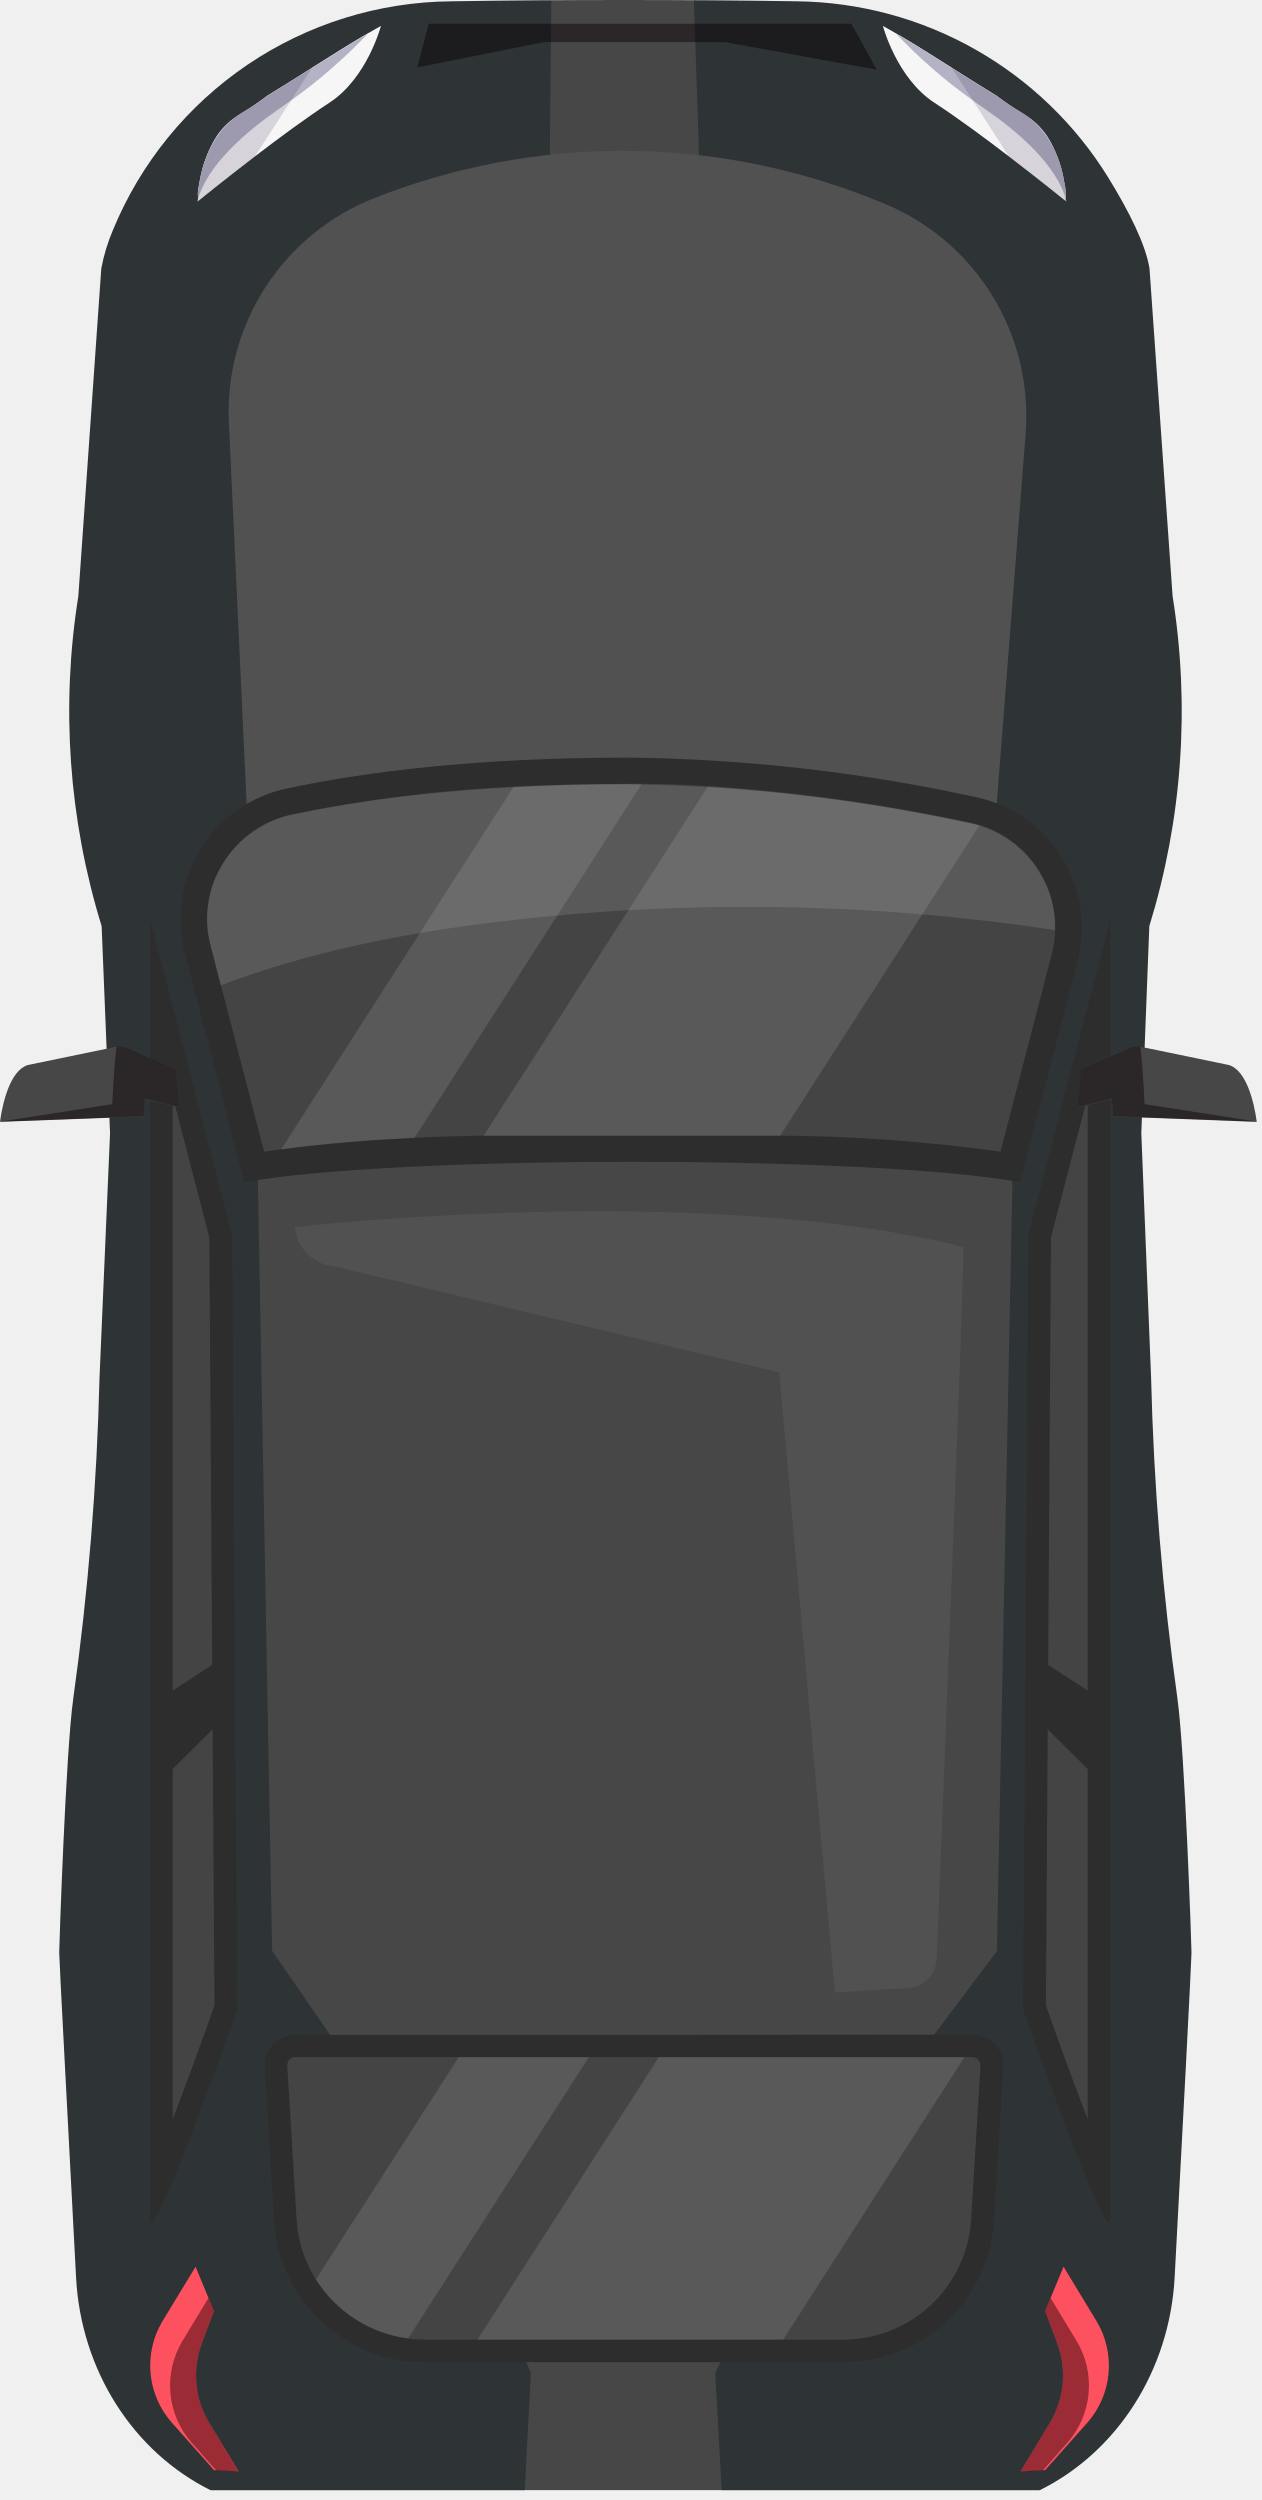
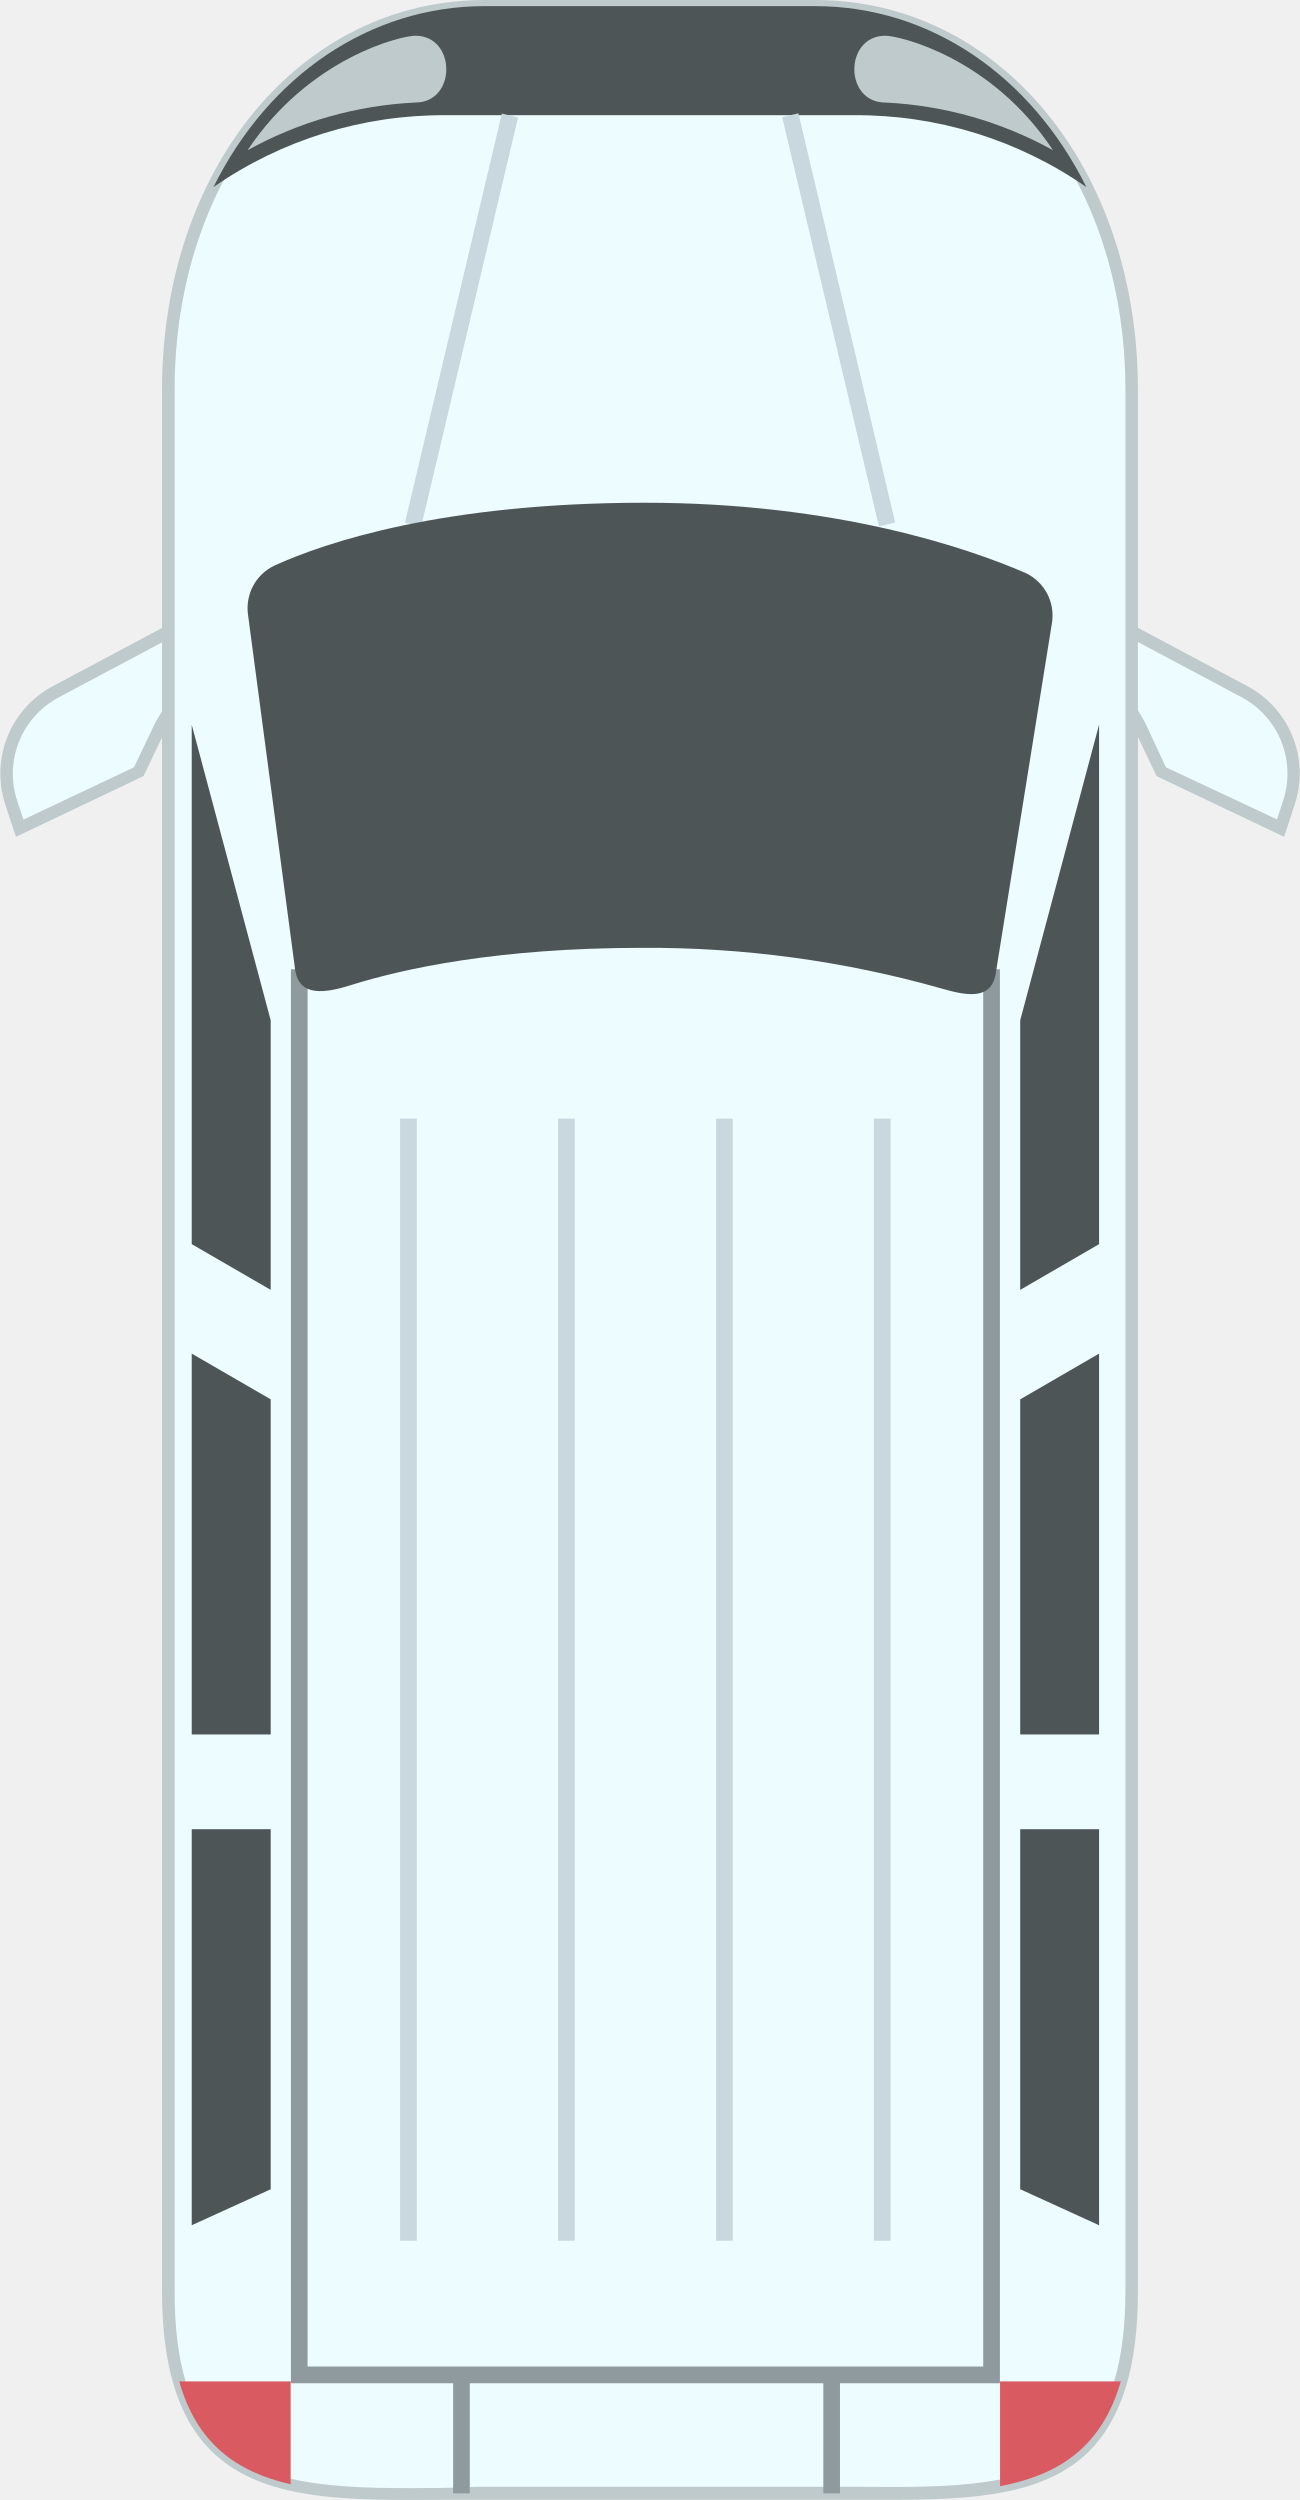
- <svg xmlns="http://www.w3.org/2000/svg" width="54" height="107" viewBox="0 0 54 107" fill="none">
-   <mask id="mask0_29_1670" style="mask-type:luminance" maskUnits="userSpaceOnUse" x="2" y="0" width="49" height="107">
-     <path d="M48.848 48.503L49.191 39.638C50.6 35.068 50.941 30.236 50.187 25.514L49.198 11.487C49.032 10.465 48.335 9.065 47.433 7.599C46.03 5.325 44.076 3.441 41.752 2.122C39.427 0.803 36.808 0.093 34.136 0.056C29.544 -0.017 24.007 -0.02 19.308 0.056C16.199 0.084 13.169 1.028 10.594 2.77C8.02 4.512 6.016 6.974 4.833 9.848C4.608 10.376 4.441 10.927 4.335 11.491L3.353 25.514C2.599 30.236 2.94 35.068 4.35 39.638L4.71 48.503L4.259 58.971C4.148 63.56 3.773 68.14 3.137 72.687C2.812 74.986 2.534 83.342 2.534 83.57C2.534 83.902 2.953 91.648 3.256 97.484C3.469 101.455 5.7 104.942 9.031 106.591H44.48C47.83 104.942 50.057 101.44 50.274 97.484C50.591 91.648 50.996 83.902 50.996 83.57C50.996 83.342 50.714 74.986 50.393 72.687C49.754 68.14 49.378 63.56 49.267 58.971L48.848 48.503Z" fill="white" />
-   </mask>
-   <g mask="url(#mask0_29_1670)">
-     <path d="M51.595 45.222L51.977 35.794C53.563 30.953 53.948 25.8 53.1 20.778L51.988 5.878C51.371 2.228 47.895 -0.98 44.264 -1.251L35.962 -1.868C29.605 -2.35 23.221 -2.35 16.864 -1.868L9.258 -1.284C5.631 -1.006 2.162 2.207 1.545 5.852L0.433 20.774C-0.416 25.796 -0.032 30.949 1.552 35.79L1.946 45.222L1.44 56.361C1.314 61.243 0.891 66.113 0.173 70.943C-0.188 73.383 -0.502 75.574 -0.502 75.816C-0.502 76.177 -0.032 90.706 0.325 96.91C0.437 98.961 1.102 100.942 2.249 102.646C3.396 104.349 4.982 105.71 6.84 106.584H46.704C48.56 105.707 50.143 104.344 51.287 102.639C52.431 100.935 53.093 98.953 53.201 96.903C53.562 90.698 54.031 76.163 54.031 75.809C54.031 75.567 53.714 73.376 53.353 70.936C52.636 66.105 52.213 61.236 52.086 56.354L51.595 45.222Z" fill="#474747" />
-     <g style="mix-blend-mode:multiply">
-       <path d="M29.591 -3.211L30.049 10.57L43.044 17.118L41.997 33.527L43.488 42.811L42.665 83.512C42.665 83.512 33.067 96.246 32.843 96.69C32.62 97.134 30.613 101.578 30.613 101.578L31.168 111.648L48.581 113.424L57.399 89.211L57.172 42.255L54.046 5.824L51.158 -2.767L29.591 -3.211Z" fill="#A6B8BD" />
-     </g>
-     <g style="mix-blend-mode:multiply">
-       <path d="M23.628 -3.211L23.498 9.899L11.081 16.187L12.262 33.512L10.894 42.796L11.648 83.497C11.648 83.497 20.455 96.232 20.672 96.676C20.888 97.12 22.722 101.563 22.722 101.563L22.195 111.637L6.219 113.413L-1.87 95.496L-1.664 42.255L1.202 5.824L3.866 -2.767L23.628 -3.211Z" fill="#A6B8BD" />
-     </g>
-     <path d="M10.648 36.378L9.796 18.085C9.701 16.04 10.247 14.017 11.358 12.297C12.468 10.577 14.088 9.246 15.99 8.491C22.83 5.778 30.447 5.778 37.287 8.491L37.723 8.664C39.675 9.439 41.327 10.818 42.438 12.6C43.548 14.382 44.059 16.472 43.896 18.565L42.495 36.512L10.648 36.378Z" fill="#525151" />
-     <g style="mix-blend-mode:multiply">
-       <path d="M18.351 1.016H36.442L37.521 2.983L31.035 1.803H23.267L17.86 2.885L18.351 1.016Z" fill="#9C888B" />
-     </g>
-   </g>
-   <path d="M26.913 32.426C20.289 32.426 15.528 33.054 12.28 33.747C11.524 33.904 10.807 34.213 10.173 34.654C9.539 35.096 9.002 35.661 8.593 36.316C8.183 36.971 7.911 37.703 7.792 38.466C7.674 39.229 7.711 40.008 7.901 40.757L10.457 50.6C16.842 49.434 37.279 49.434 43.665 50.6L46.123 41.121C46.315 40.373 46.353 39.593 46.235 38.828C46.117 38.065 45.844 37.333 45.434 36.677C45.025 36.022 44.486 35.456 43.851 35.015C43.216 34.574 42.498 34.267 41.741 34.112C36.868 33.048 31.9 32.483 26.913 32.426Z" fill="#2D2D2D" />
-   <path opacity="0.11" d="M45.159 39.807C45.151 40.151 45.104 40.492 45.018 40.825L42.82 49.293C39.695 48.855 36.544 48.625 33.388 48.604H31.883H22.238H20.694C19.769 48.622 18.773 48.647 17.737 48.694C15.882 48.781 13.911 48.932 12.027 49.189L11.305 49.293L9.453 42.157L9.017 40.461C8.859 39.867 8.825 39.247 8.918 38.64C9.01 38.032 9.227 37.45 9.554 36.931C9.882 36.4 10.315 35.942 10.825 35.584C11.336 35.226 11.915 34.975 12.525 34.848C15.642 34.21 18.804 33.816 21.982 33.671C23.556 33.589 25.201 33.548 26.916 33.548C27.093 33.548 27.277 33.548 27.454 33.548C28.411 33.548 29.356 33.592 30.291 33.642C34.061 33.889 37.808 34.41 41.502 35.202C41.647 35.234 41.784 35.267 41.918 35.306C42.979 35.632 43.886 36.331 44.473 37.274C44.95 38.031 45.189 38.913 45.159 39.807Z" fill="white" />
-   <path opacity="0.11" d="M45.159 39.807C37.278 38.616 29.271 38.494 21.358 39.447C17.319 39.93 13.24 40.728 9.446 42.175L9.009 40.479C8.852 39.885 8.818 39.265 8.91 38.658C9.003 38.05 9.22 37.468 9.547 36.949C9.875 36.418 10.308 35.96 10.818 35.602C11.329 35.244 11.907 34.993 12.518 34.866C16.539 34.003 21.379 33.57 26.913 33.57C31.818 33.63 36.705 34.187 41.499 35.23C42.109 35.356 42.687 35.605 43.197 35.961C43.708 36.317 44.141 36.773 44.469 37.302C44.942 38.051 45.182 38.923 45.159 39.807Z" fill="white" />
-   <path opacity="0.11" d="M27.454 33.57L17.737 48.705C15.882 48.792 13.911 48.943 12.027 49.199L21.982 33.678C23.556 33.597 25.201 33.556 26.916 33.556C27.093 33.563 27.274 33.563 27.454 33.57Z" fill="white" />
-   <path opacity="0.11" d="M41.918 35.328L33.388 48.615H31.883H22.238H20.694L30.291 33.671C34.061 33.917 37.808 34.438 41.502 35.23C41.651 35.256 41.784 35.288 41.918 35.328Z" fill="white" />
-   <path d="M44.011 52.845L47.523 39.331V94.95C47.523 96.611 43.791 86.013 43.791 86.013L44.011 52.845Z" fill="#2D2D2D" />
-   <path opacity="0.11" d="M46.552 90.702C45.986 89.226 45.35 87.493 44.766 85.84L44.982 52.957L46.552 46.929V90.702Z" fill="white" />
-   <path d="M44.448 73.625L47.083 76.242L46.718 72.463L44.816 71.228L44.448 73.625Z" fill="#2D2D2D" />
-   <path d="M9.933 52.845L6.421 39.331V94.95C6.421 96.611 10.154 86.013 10.154 86.013L9.933 52.845Z" fill="#2D2D2D" />
-   <path opacity="0.11" d="M7.392 90.702C7.959 89.226 8.594 87.493 9.179 85.84L8.959 52.957L7.392 46.929V90.702Z" fill="white" />
-   <path d="M9.493 73.625L6.858 76.242L7.223 72.463L9.125 71.228L9.493 73.625Z" fill="#2D2D2D" />
-   <path d="M27.281 87.093H12.641C12.463 87.092 12.288 87.128 12.125 87.198C11.961 87.267 11.814 87.37 11.692 87.498C11.569 87.626 11.474 87.778 11.412 87.944C11.35 88.11 11.322 88.287 11.33 88.464L11.731 95.066C11.835 96.706 12.561 98.244 13.762 99.365C14.962 100.487 16.546 101.108 18.188 101.101H36.084C37.727 101.106 39.309 100.485 40.51 99.363C41.709 98.242 42.436 96.705 42.542 95.066L42.939 88.464C42.95 88.286 42.924 88.108 42.863 87.94C42.803 87.773 42.708 87.619 42.585 87.49C42.463 87.36 42.315 87.257 42.151 87.187C41.987 87.117 41.811 87.081 41.632 87.082L27.281 87.093Z" fill="#2D2D2D" />
-   <path opacity="0.11" d="M41.965 88.403L41.564 95.004C41.475 96.397 40.859 97.702 39.841 98.656C38.823 99.609 37.48 100.139 36.085 100.137H18.189C17.947 100.137 17.706 100.121 17.467 100.09C16.664 99.985 15.894 99.703 15.212 99.267C14.53 98.83 13.953 98.249 13.521 97.564C13.032 96.794 12.747 95.912 12.695 95.001L12.294 88.399C12.293 88.307 12.326 88.218 12.388 88.15C12.419 88.117 12.457 88.09 12.5 88.072C12.542 88.054 12.588 88.045 12.633 88.045H41.622C41.668 88.046 41.713 88.055 41.756 88.074C41.798 88.093 41.836 88.12 41.867 88.153C41.899 88.187 41.923 88.227 41.938 88.271C41.954 88.314 41.96 88.36 41.957 88.406L41.965 88.403Z" fill="white" />
-   <path d="M12.615 52.52C12.615 52.52 29.862 50.535 41.228 53.368C41.322 53.394 40.088 83.822 40.088 83.822C40.081 84.151 39.95 84.465 39.721 84.7C39.492 84.935 39.181 85.075 38.853 85.089L35.734 85.273L33.349 58.739L14.355 54.209C13.913 54.176 13.497 53.989 13.179 53.68C12.861 53.372 12.662 52.961 12.615 52.52Z" fill="#525151" />
-   <path d="M45.65 8.635C45.65 8.635 44.538 7.733 43.174 6.69C42.134 5.892 40.943 5.015 39.983 4.391C38.37 3.333 37.788 1.109 37.788 1.109L38.341 1.424L38.6 1.572C39.171 1.907 39.929 2.387 40.723 2.889C40.784 2.932 40.842 2.968 40.903 3.005C41.503 3.384 42.116 3.766 42.668 4.105L42.708 4.138C43.069 4.409 43.43 4.654 43.766 4.86C43.824 4.892 43.881 4.925 43.935 4.961C43.958 4.975 43.98 4.991 44 5.008C44.319 5.229 44.594 5.507 44.812 5.827C45.172 6.398 45.417 7.033 45.534 7.697C45.534 7.751 45.556 7.805 45.563 7.856C45.589 7.986 45.603 8.105 45.614 8.217C45.625 8.329 45.614 8.329 45.614 8.379C45.612 8.401 45.612 8.422 45.614 8.444V8.502C45.612 8.52 45.612 8.538 45.614 8.556V8.61C45.628 8.615 45.64 8.624 45.65 8.635Z" fill="#F6F6F6" />
-   <path d="M45.65 8.635C45.267 7.083 43.564 5.636 42.185 4.683C41.993 4.553 41.806 4.419 41.622 4.286C40.438 3.442 39.34 2.486 38.341 1.431L38.6 1.579C39.171 1.914 39.929 2.394 40.723 2.896C40.784 2.94 40.842 2.976 40.903 3.012C41.502 3.391 42.116 3.773 42.668 4.113L42.708 4.145C43.009 4.367 43.321 4.573 43.643 4.762C43.744 4.821 43.842 4.884 43.935 4.954C43.958 4.968 43.98 4.984 44 5.001C44.319 5.222 44.594 5.5 44.812 5.82C45.172 6.391 45.417 7.026 45.534 7.69C45.534 7.744 45.556 7.798 45.563 7.848C45.589 7.978 45.603 8.098 45.614 8.209C45.625 8.321 45.614 8.321 45.614 8.372C45.612 8.394 45.612 8.415 45.614 8.437V8.495C45.612 8.513 45.612 8.531 45.614 8.549V8.603C45.629 8.61 45.641 8.621 45.65 8.635Z" fill="#B3B3C5" />
-   <g style="mix-blend-mode:multiply">
-     <path d="M45.65 8.635C45.65 8.635 44.538 7.733 43.174 6.69L41.622 4.279L40.726 2.889C40.788 2.932 40.846 2.968 40.907 3.004C41.506 3.383 42.12 3.766 42.672 4.105L42.712 4.138C43.013 4.359 43.325 4.565 43.647 4.755C43.748 4.813 43.845 4.877 43.939 4.946C43.961 4.961 43.983 4.977 44.004 4.993C44.817 5.682 45.364 6.633 45.549 7.682C45.549 7.737 45.57 7.791 45.578 7.841C45.603 7.971 45.617 8.09 45.628 8.202C45.639 8.314 45.628 8.314 45.628 8.365C45.628 8.415 45.628 8.451 45.628 8.487C45.626 8.505 45.626 8.524 45.628 8.542V8.596C45.639 8.607 45.646 8.621 45.65 8.635Z" fill="#DFDBE2" />
-   </g>
-   <path d="M8.443 8.635C8.443 8.635 9.554 7.733 10.915 6.69C11.958 5.892 13.15 5.015 14.106 4.391C15.723 3.333 16.304 1.109 16.304 1.109L15.748 1.424L15.492 1.572C14.922 1.907 14.164 2.387 13.366 2.889C13.308 2.931 13.248 2.969 13.186 3.005C12.586 3.384 11.976 3.766 11.421 4.105L11.381 4.138C11.02 4.409 10.659 4.654 10.323 4.86C10.266 4.892 10.208 4.925 10.154 4.961C10.131 4.975 10.11 4.991 10.089 5.008C9.77 5.229 9.495 5.507 9.277 5.827C8.917 6.398 8.672 7.033 8.555 7.697C8.555 7.751 8.529 7.805 8.522 7.856C8.501 7.986 8.486 8.105 8.472 8.217C8.457 8.329 8.472 8.329 8.472 8.379V8.444V8.556C8.47 8.574 8.47 8.592 8.472 8.61L8.443 8.635Z" fill="#F6F6F6" />
-   <path d="M8.443 8.635C8.829 7.083 10.533 5.636 11.912 4.683C12.099 4.553 12.29 4.419 12.475 4.286C13.657 3.442 14.754 2.486 15.752 1.431L15.496 1.579C14.925 1.914 14.168 2.394 13.37 2.896C13.312 2.938 13.252 2.977 13.189 3.012C12.59 3.391 11.98 3.773 11.424 4.113L11.384 4.145C11.084 4.367 10.772 4.573 10.45 4.762C10.348 4.819 10.25 4.883 10.157 4.954C10.135 4.968 10.113 4.984 10.092 5.001C9.774 5.222 9.499 5.5 9.28 5.82C8.921 6.391 8.676 7.026 8.558 7.69C8.558 7.744 8.533 7.798 8.526 7.848C8.504 7.978 8.49 8.098 8.475 8.209C8.461 8.321 8.475 8.321 8.475 8.372V8.437V8.549C8.473 8.567 8.473 8.585 8.475 8.603L8.443 8.635Z" fill="#B3B3C5" />
-   <g style="mix-blend-mode:multiply">
-     <path d="M8.443 8.635C8.443 8.635 9.554 7.733 10.915 6.69L12.471 4.279C12.771 3.813 13.07 3.351 13.363 2.889C13.305 2.931 13.244 2.969 13.182 3.004C12.583 3.383 11.973 3.766 11.417 4.105L11.377 4.138C11.076 4.359 10.764 4.565 10.442 4.755C10.341 4.812 10.243 4.876 10.15 4.946C10.128 4.961 10.106 4.977 10.085 4.993C9.277 5.684 8.736 6.635 8.555 7.682C8.555 7.737 8.529 7.791 8.522 7.841C8.501 7.971 8.486 8.09 8.472 8.202C8.457 8.314 8.472 8.314 8.472 8.365C8.472 8.415 8.472 8.451 8.472 8.487V8.542C8.47 8.56 8.47 8.578 8.472 8.596L8.443 8.635Z" fill="#DFDBE2" />
-   </g>
-   <path opacity="0.11" d="M25.202 88.049L17.467 100.087C16.664 99.981 15.894 99.7 15.212 99.263C14.53 98.826 13.953 98.245 13.521 97.56L19.632 88.049H25.202Z" fill="white" />
-   <path opacity="0.11" d="M41.275 88.049L33.522 100.134H20.434L28.194 88.049H41.275Z" fill="white" />
-   <path d="M53.789 48.016L47.653 47.785L47.592 47.034L46.148 47.395L46.274 45.821L48.483 44.821L48.808 44.799L52.598 45.583C53.36 45.817 53.681 47.211 53.789 48.016Z" fill="#474747" />
-   <g style="mix-blend-mode:multiply">
-     <path d="M53.786 48.005L47.65 47.774L47.588 47.023L46.144 47.384L46.271 45.81L48.48 44.81L48.805 44.789C48.927 45.774 48.985 47.258 48.985 47.258L53.786 48.005Z" fill="#9C888B" />
-   </g>
-   <path d="M0 48.016L6.136 47.785L6.198 47.034L7.641 47.395L7.515 45.821L5.306 44.821L4.981 44.799L1.191 45.583C0.43 45.817 0.108 47.211 0 48.016Z" fill="#474747" />
-   <g style="mix-blend-mode:multiply">
-     <path d="M0.004 48.005L6.14 47.774L6.201 47.023L7.645 47.384L7.519 45.81L5.31 44.81L4.985 44.789C4.866 45.774 4.804 47.258 4.804 47.258L0.004 48.005Z" fill="#9C888B" />
-   </g>
-   <path d="M46.534 103.696L44.73 105.725H44.632L43.683 105.783L44.935 103.696C45.242 103.187 45.428 102.615 45.481 102.022C45.535 101.43 45.453 100.834 45.242 100.278L44.733 98.917L44.964 98.354L45.52 97.015L46.931 99.343C47.337 100.017 47.517 100.802 47.446 101.585C47.375 102.368 47.055 103.108 46.534 103.696Z" fill="#FD515F" />
-   <g style="mix-blend-mode:multiply">
-     <path d="M45.679 104.552L44.636 105.736L43.686 105.793L44.935 103.696C45.242 103.187 45.428 102.615 45.481 102.022C45.535 101.43 45.453 100.834 45.242 100.278L44.733 98.917L44.964 98.354L46.076 100.191C46.483 100.866 46.664 101.652 46.592 102.437C46.521 103.221 46.201 103.962 45.679 104.552Z" fill="#9C888B" />
-   </g>
-   <path d="M7.36 103.696L9.165 105.725H9.266L10.211 105.783L8.952 103.696C8.646 103.187 8.46 102.614 8.407 102.022C8.354 101.43 8.435 100.834 8.645 100.278L9.154 98.917L8.923 98.354L8.371 97.015L6.956 99.343C6.551 100.017 6.372 100.803 6.444 101.586C6.517 102.369 6.838 103.108 7.36 103.696Z" fill="#FD515F" />
-   <g style="mix-blend-mode:multiply">
-     <path d="M8.208 104.552L9.255 105.736L10.201 105.793L8.952 103.696C8.646 103.187 8.46 102.614 8.407 102.022C8.354 101.43 8.435 100.834 8.645 100.278L9.154 98.917L8.923 98.354L7.811 100.191C7.404 100.866 7.223 101.652 7.295 102.437C7.366 103.221 7.686 103.962 8.208 104.552Z" fill="#9C888B" />
-   </g>
+ <svg xmlns="http://www.w3.org/2000/svg" width="65" height="125" viewBox="0 0 65 125" fill="none">
+   <path d="M9.391 31.062L2.792 34.607C1.828 35.122 1.078 35.96 0.672 36.975C0.267 37.989 0.233 39.114 0.576 40.151L1.019 41.427L6.971 38.6L8.088 36.256L8.775 35.103L9.391 31.062Z" fill="#EDFCFF" />
+   <path d="M0.797 41.84L0.265 40.226C-0.1 39.117 -0.062 37.915 0.374 36.831C0.81 35.748 1.614 34.853 2.646 34.306L9.803 30.49L9.01 35.263L8.319 36.415L7.171 38.808L0.797 41.84ZM8.984 31.647L2.938 34.868C2.037 35.347 1.335 36.129 0.954 37.075C0.574 38.021 0.54 39.072 0.859 40.04L1.17 40.98L6.701 38.365L7.769 36.123L8.443 34.992L8.984 31.647Z" fill="#BECACC" />
+   <path d="M55.606 31.062L62.21 34.607C63.172 35.123 63.923 35.961 64.328 36.975C64.733 37.989 64.768 39.114 64.426 40.151L64.009 41.427L58.088 38.578L56.971 36.233L56.279 35.081L55.606 31.062Z" fill="#EDFCFF" />
+   <path d="M64.204 41.84L57.831 38.808L56.665 36.362L55.952 35.126L55.198 30.485L62.356 34.301C63.389 34.848 64.195 35.744 64.63 36.828C65.066 37.913 65.104 39.117 64.736 40.226L64.204 41.84ZM58.296 38.365L63.85 40.971L64.156 40.031C64.475 39.063 64.442 38.012 64.062 37.066C63.681 36.119 62.978 35.338 62.077 34.86L56.031 31.638L56.572 34.97L57.228 36.074L58.296 38.365Z" fill="#BECACC" />
+   <path d="M41.103 124.663H23.898C15.348 124.663 8.416 125.518 8.416 114.568V19.499C8.416 8.305 15.508 0.306 24.244 0.306H40.758C49.498 0.306 56.585 8.283 56.585 19.499V114.59C56.585 125.518 49.666 124.663 41.103 124.663Z" fill="#EDFCFF" />
+   <path d="M44.468 124.991H42.837H41.099H23.898H22.165C17.29 125.026 13.088 125.053 10.548 122.531C8.904 120.896 8.102 118.295 8.102 114.554V19.499C8.102 8.38 15.042 0 24.244 0H40.758C49.959 0 56.895 8.385 56.895 19.499V114.59C56.895 118.312 56.098 120.914 54.453 122.567C52.202 124.783 48.638 124.991 44.468 124.991ZM23.898 124.34H42.841C47.57 124.375 51.657 124.402 54.01 122.066C55.53 120.555 56.271 118.078 56.271 114.532V19.499C56.271 8.735 49.6 0.62 40.758 0.62H24.244C15.379 0.62 8.731 8.735 8.731 19.499V114.59C8.731 118.135 9.471 120.595 10.991 122.124C13.349 124.459 17.436 124.437 22.165 124.397L23.898 124.34Z" fill="#BECACC" />
+   <path d="M22.302 5.761H42.69C46.845 5.73 50.908 6.985 54.32 9.355C51.55 3.785 46.511 0.306 40.749 0.306H24.244C18.482 0.306 13.438 3.785 10.672 9.355C14.085 6.985 18.148 5.73 22.302 5.761Z" fill="#4E5557" />
+   <path d="M49.995 119.163H14.546V48.465H15.379V118.326H49.161V48.465H49.995V119.163Z" fill="#8E9A9E" />
+   <path d="M20.84 55.932H20.006V112.037H20.84V55.932Z" fill="#C8D8DE" />
+   <path d="M28.738 55.932H27.904V112.037H28.738V55.932Z" fill="#C8D8DE" />
+   <path d="M36.636 55.932H35.803V112.037H36.636V55.932Z" fill="#C8D8DE" />
+   <path d="M44.53 55.932H43.696V112.037H44.53V55.932Z" fill="#C8D8DE" />
+   <path d="M20.764 1.786C20.06 1.786 15.468 2.872 12.379 7.512C14.954 6.084 17.823 5.268 20.764 5.127C22.843 5.127 22.821 1.786 20.764 1.786Z" fill="#BECACC" />
+   <path d="M44.264 1.786C44.973 1.786 49.583 2.872 52.65 7.512C50.075 6.083 47.205 5.267 44.264 5.127C42.19 5.127 42.212 1.786 44.264 1.786Z" fill="#BECACC" />
+   <path d="M25.092 5.68L20.248 26.138L21.059 26.33L25.903 5.872L25.092 5.68Z" fill="#C8D8DE" />
+   <path d="M39.92 5.666L39.109 5.858L43.947 26.318L44.758 26.126L39.92 5.666Z" fill="#C8D8DE" />
+   <path d="M54.954 67.68L51.01 69.967V86.723H54.954V67.68Z" fill="#4E5557" />
+   <path d="M54.954 36.233L51.01 51.017V64.494L54.954 62.207V36.233Z" fill="#4E5557" />
+   <path d="M51.01 109.462L54.954 111.262V91.461H51.01V109.462Z" fill="#4E5557" />
+   <path d="M9.586 67.68L13.535 69.967V86.723H9.586V67.68Z" fill="#4E5557" />
+   <path d="M9.586 36.233L13.535 51.017V64.494L9.586 62.207V36.233Z" fill="#4E5557" />
+   <path d="M13.535 109.462L9.586 111.262V91.461H13.535V109.462Z" fill="#4E5557" />
+   <path d="M8.961 119.07C9.848 122.208 11.86 123.604 14.533 124.215V119.07H8.961Z" fill="#DA5A61" />
+   <path d="M56.04 119.07H50.003V124.308C52.911 123.755 55.083 122.385 56.04 119.07Z" fill="#DA5A61" />
+   <path d="M41.999 118.747H41.166V124.667H41.999V118.747Z" fill="#8E9A9E" />
+   <path d="M23.49 118.747H22.657V124.667H23.49V118.747Z" fill="#8E9A9E" />
+   <path d="M49.786 48.678C49.569 50.038 48.293 49.781 47.034 49.413C42.183 48.043 37.164 47.363 32.124 47.392C24.864 47.392 20.157 48.438 17.551 49.254C16.261 49.661 14.94 49.87 14.754 48.465L12.401 30.738C12.33 30.239 12.421 29.731 12.66 29.287C12.899 28.844 13.274 28.489 13.73 28.274C16.283 27.117 22.151 25.137 32.252 25.137C41.839 25.137 48.408 27.41 51.262 28.642C51.733 28.858 52.12 29.225 52.36 29.685C52.601 30.144 52.682 30.671 52.592 31.181L49.786 48.678Z" fill="#4E5557" />
</svg>
